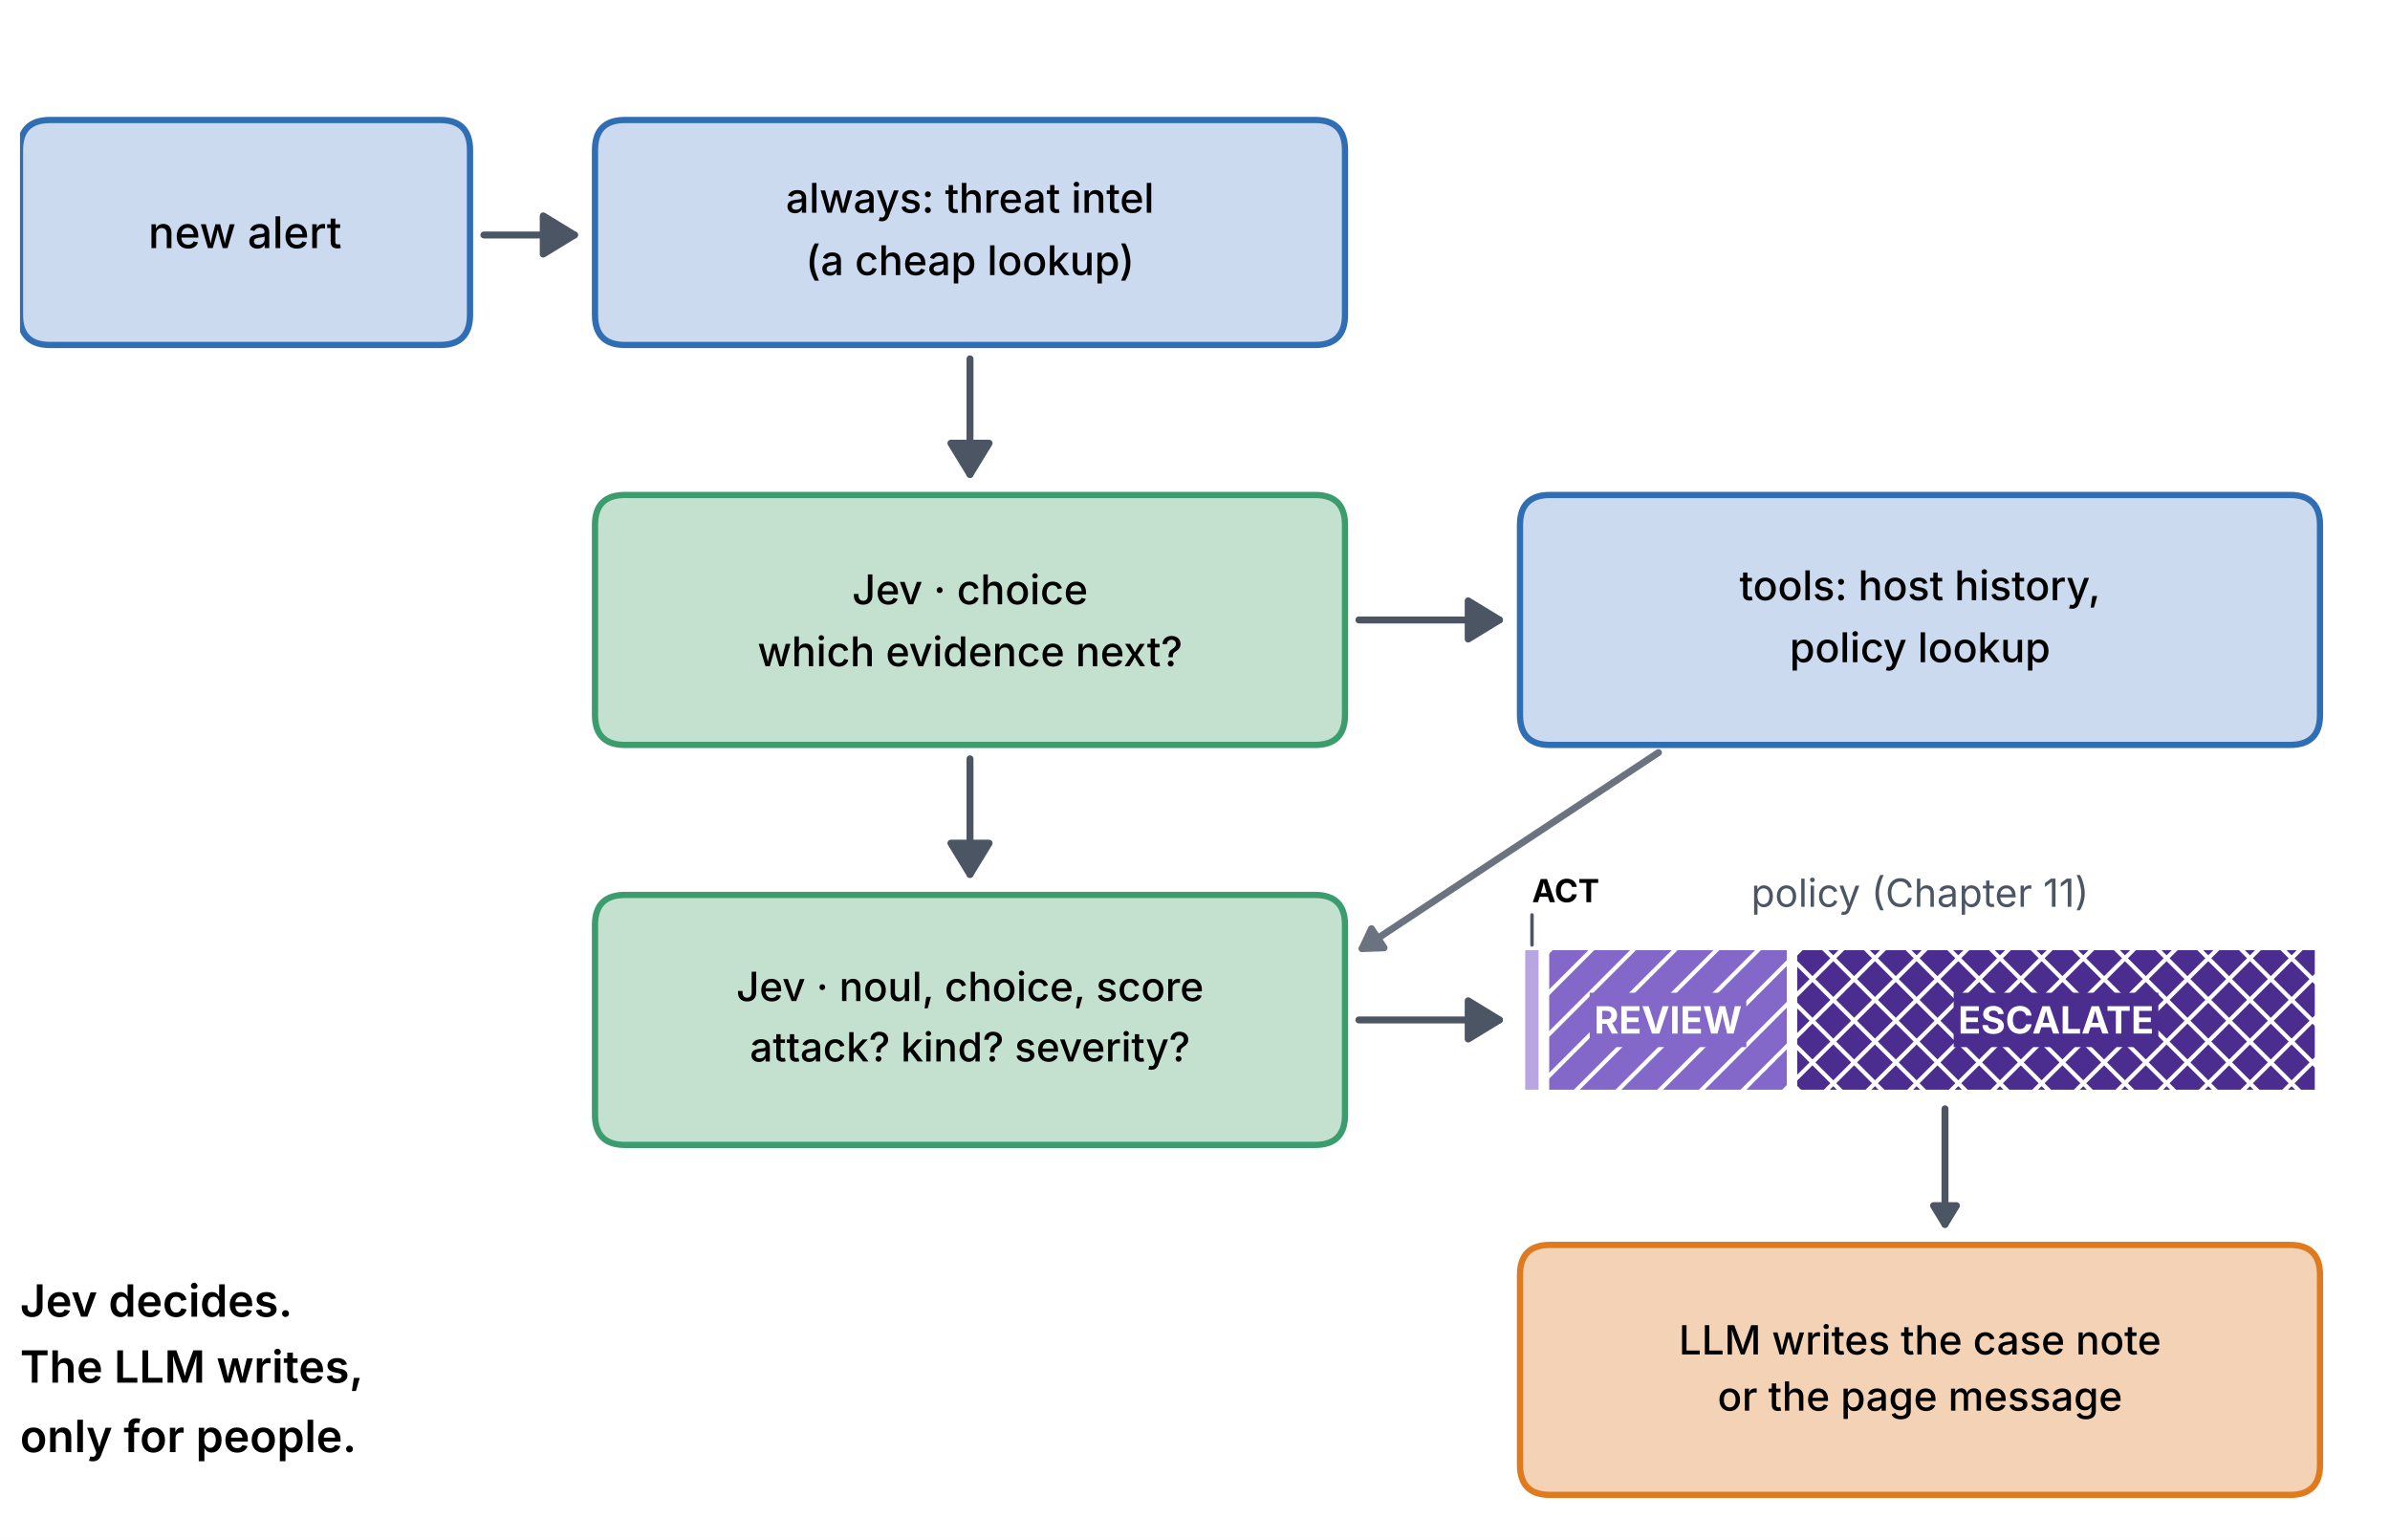
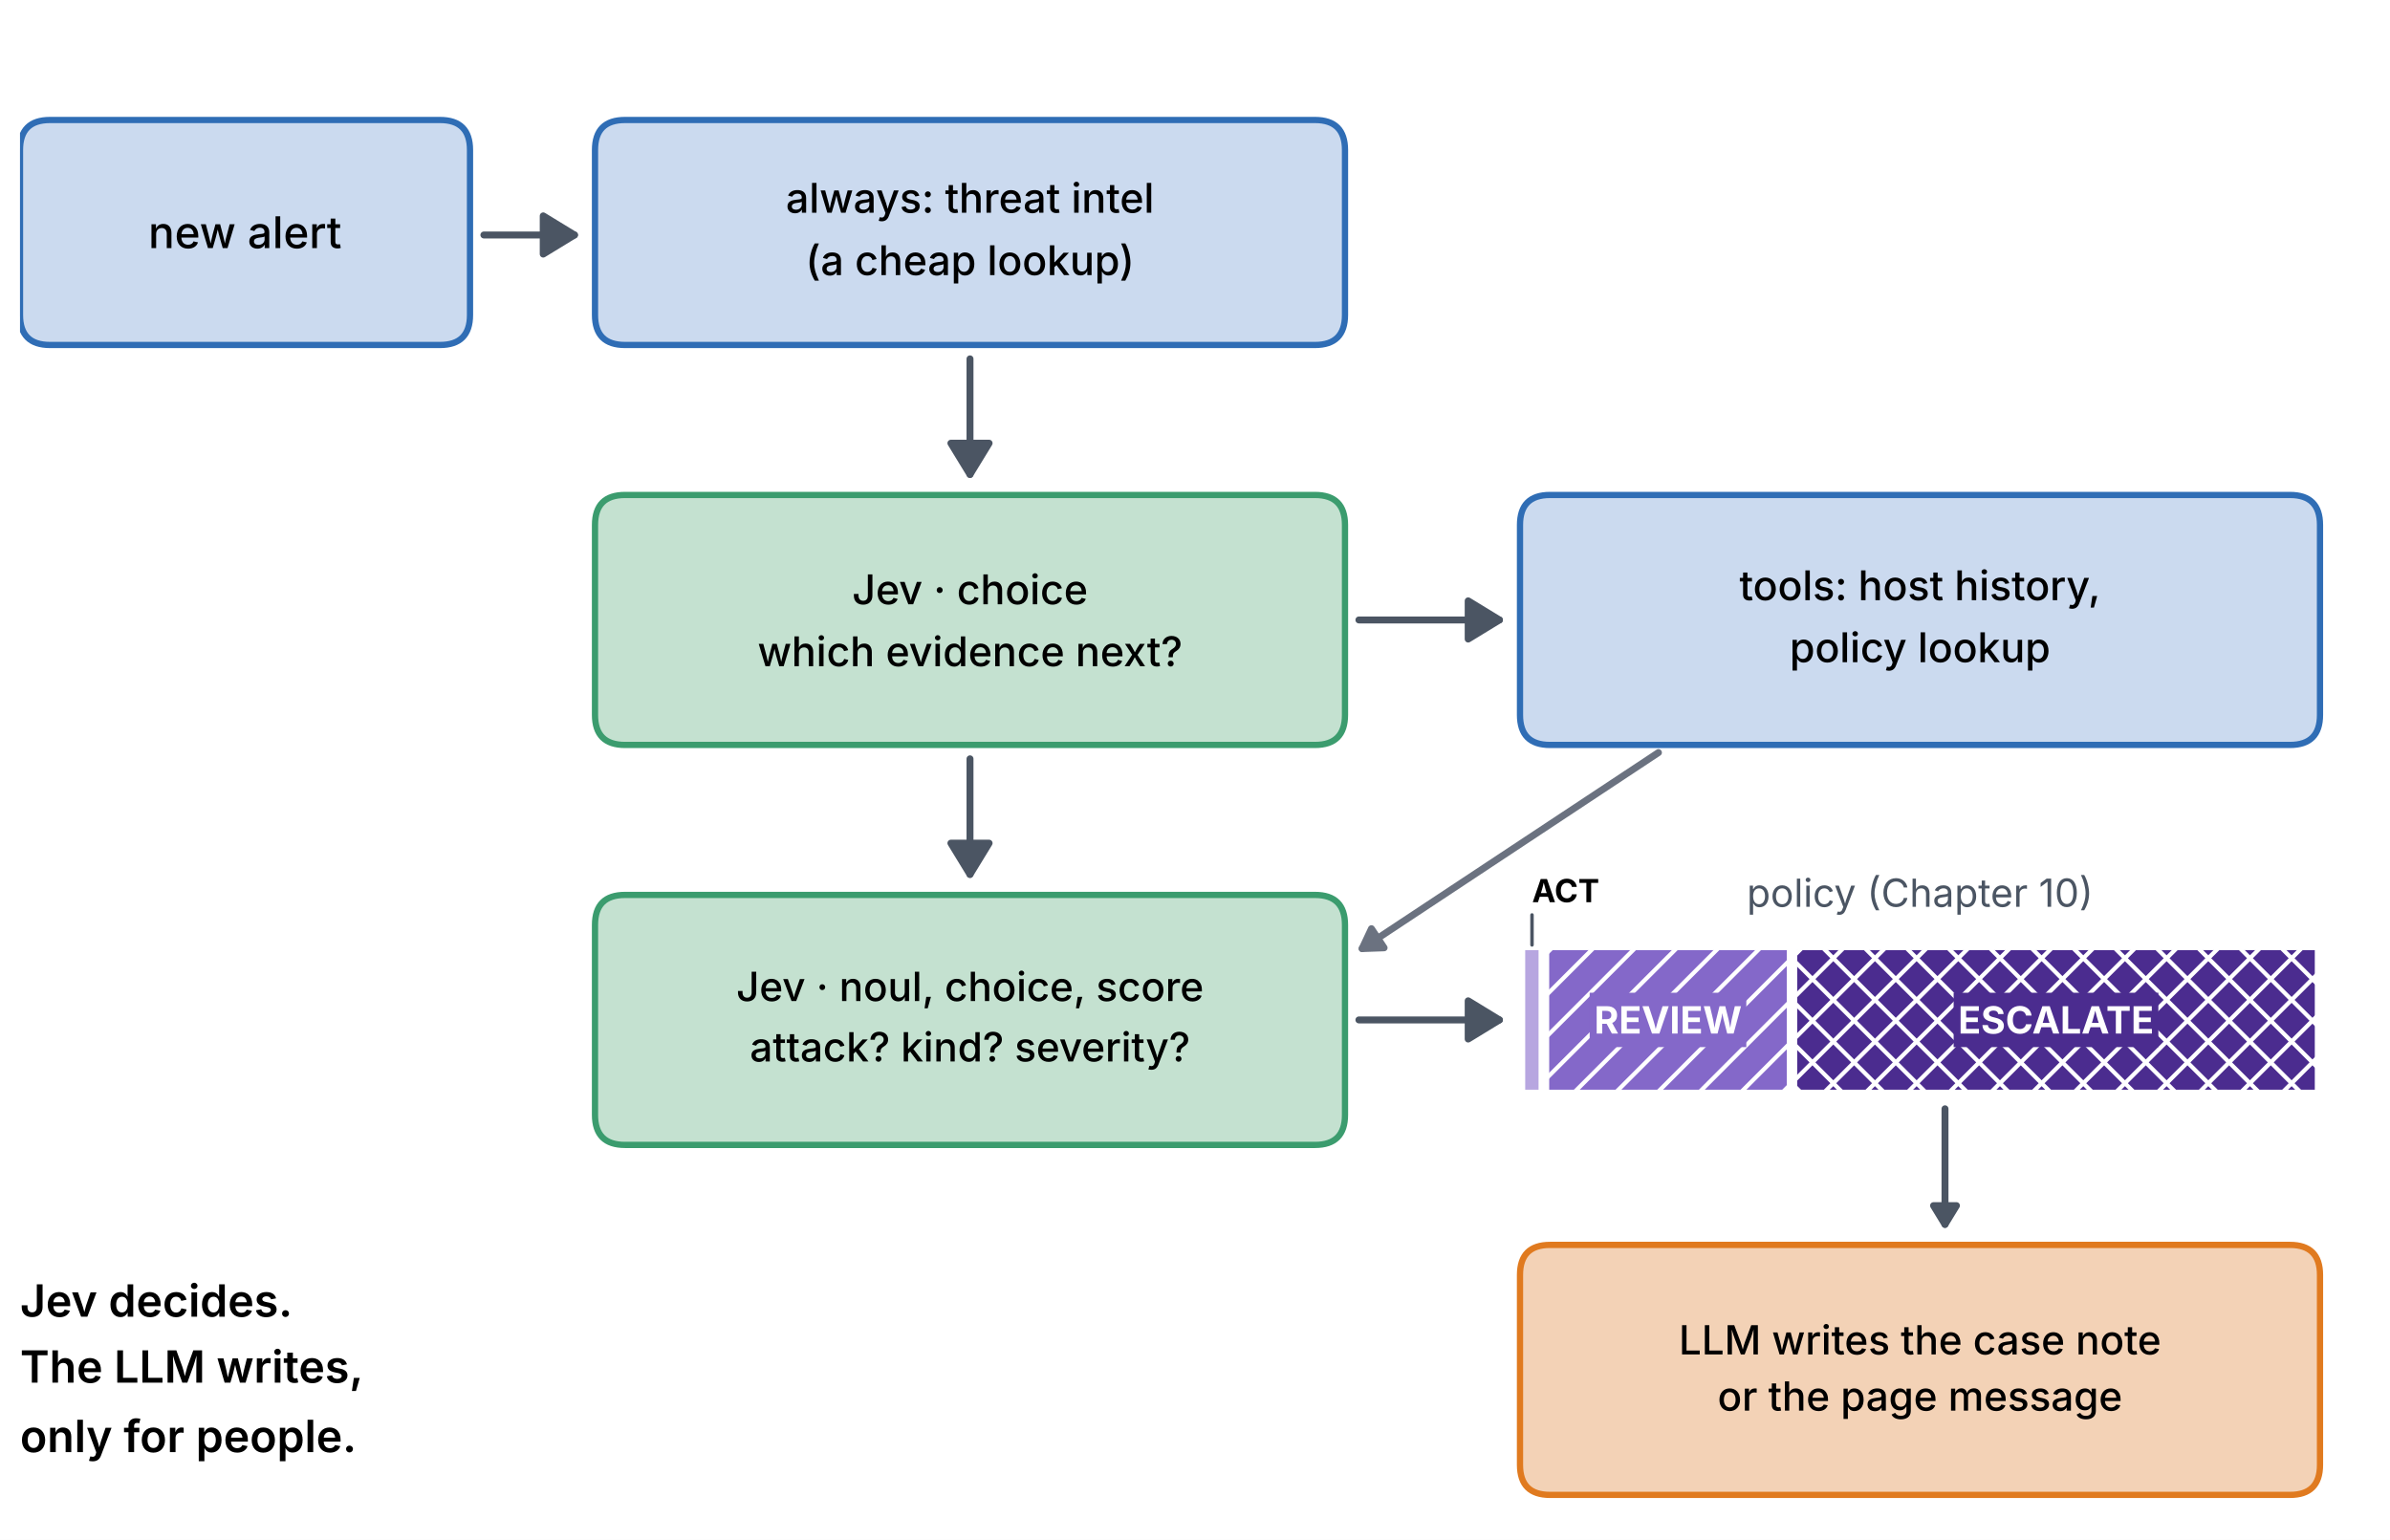
<svg xmlns="http://www.w3.org/2000/svg" width="344.16pt" height="221.76pt" viewBox="0 0 344.16 221.76" version="1.1">
  <defs>
    <style type="text/css">*{stroke-linejoin: round; stroke-linecap: butt}</style>
  </defs>
  <g id="figure_1">
    <g id="patch_1">
      <path d="M 0 221.76  L 344.16 221.76  L 344.16 0  L 0 0  z " style="fill: #ffffff" />
    </g>
    <g id="axes_1">
      <g id="patch_2">
-         <path d="M 69.68 33.84  Q 76.682 33.84 82.725 33.84  " clip-path="url(#p5f36fe776a)" style="fill: none; stroke: #4b5563; stroke-linecap: round" />
-         <path d="M 78.225 31.09  L 82.725 33.84  L 78.225 36.59  z " clip-path="url(#p5f36fe776a)" style="fill: #4b5563; stroke: #4b5563; stroke-linecap: round" />
+         <path d="M 69.68 33.84  Q 76.682 33.84 82.725 33.84  " clip-path="url(#p8c0cc515a3)" style="fill: none; stroke: #4b5563; stroke-linecap: round" />
+         <path d="M 78.225 31.09  L 82.725 33.84  L 78.225 36.59  z " clip-path="url(#p8c0cc515a3)" style="fill: #4b5563; stroke: #4b5563; stroke-linecap: round" />
      </g>
      <g id="patch_3">
-         <path d="M 139.68 51.681  Q 139.68 60.483 139.68 68.326  " clip-path="url(#p5f36fe776a)" style="fill: none; stroke: #4b5563; stroke-linecap: round" />
-         <path d="M 142.43 63.826  L 139.68 68.326  L 136.93 63.826  z " clip-path="url(#p5f36fe776a)" style="fill: #4b5563; stroke: #4b5563; stroke-linecap: round" />
+         <path d="M 139.68 51.681  Q 139.68 60.483 139.68 68.326  " clip-path="url(#p8c0cc515a3)" style="fill: none; stroke: #4b5563; stroke-linecap: round" />
+         <path d="M 142.43 63.826  L 139.68 68.326  L 136.93 63.826  z " clip-path="url(#p8c0cc515a3)" style="fill: #4b5563; stroke: #4b5563; stroke-linecap: round" />
      </g>
      <g id="patch_4">
-         <path d="M 195.683 89.28  Q 206.28 89.28 215.919 89.28  " clip-path="url(#p5f36fe776a)" style="fill: none; stroke: #4b5563; stroke-linecap: round" />
-         <path d="M 211.419 86.53  L 215.919 89.28  L 211.419 92.03  z " clip-path="url(#p5f36fe776a)" style="fill: #4b5563; stroke: #4b5563; stroke-linecap: round" />
+         <path d="M 195.683 89.28  Q 206.28 89.28 215.919 89.28  " clip-path="url(#p8c0cc515a3)" style="fill: none; stroke: #4b5563; stroke-linecap: round" />
+         <path d="M 211.419 86.53  L 215.919 89.28  L 211.419 92.03  z " clip-path="url(#p8c0cc515a3)" style="fill: #4b5563; stroke: #4b5563; stroke-linecap: round" />
      </g>
      <g id="patch_5">
-         <path d="M 238.815 108.382  Q 217.081 122.76 196.146 136.608  " clip-path="url(#p5f36fe776a)" style="fill: none; stroke: #6b7280; stroke-linecap: round" />
-         <path d="M 199.309 136.495  L 196.146 136.608  L 197.488 133.743  z " clip-path="url(#p5f36fe776a)" style="fill: #6b7280; stroke: #6b7280; stroke-linecap: round" />
+         <path d="M 238.815 108.382  Q 217.081 122.76 196.146 136.608  " clip-path="url(#p8c0cc515a3)" style="fill: none; stroke: #6b7280; stroke-linecap: round" />
+         <path d="M 199.309 136.495  L 196.146 136.608  L 197.488 133.743  z " clip-path="url(#p8c0cc515a3)" style="fill: #6b7280; stroke: #6b7280; stroke-linecap: round" />
      </g>
      <g id="patch_6">
-         <path d="M 139.68 109.281  Q 139.68 118.083 139.68 125.926  " clip-path="url(#p5f36fe776a)" style="fill: none; stroke: #4b5563; stroke-linecap: round" />
-         <path d="M 142.43 121.426  L 139.68 125.926  L 136.93 121.426  z " clip-path="url(#p5f36fe776a)" style="fill: #4b5563; stroke: #4b5563; stroke-linecap: round" />
+         <path d="M 139.68 109.281  Q 139.68 118.083 139.68 125.926  " clip-path="url(#p8c0cc515a3)" style="fill: none; stroke: #4b5563; stroke-linecap: round" />
+         <path d="M 142.43 121.426  L 139.68 125.926  L 136.93 121.426  z " clip-path="url(#p8c0cc515a3)" style="fill: #4b5563; stroke: #4b5563; stroke-linecap: round" />
      </g>
      <g id="patch_7">
-         <path d="M 195.683 146.88  Q 206.28 146.88 215.919 146.88  " clip-path="url(#p5f36fe776a)" style="fill: none; stroke: #4b5563; stroke-linecap: round" />
-         <path d="M 211.419 144.13  L 215.919 146.88  L 211.419 149.63  z " clip-path="url(#p5f36fe776a)" style="fill: #4b5563; stroke: #4b5563; stroke-linecap: round" />
+         <path d="M 195.683 146.88  Q 206.28 146.88 215.919 146.88  " clip-path="url(#p8c0cc515a3)" style="fill: none; stroke: #4b5563; stroke-linecap: round" />
+         <path d="M 211.419 144.13  L 215.919 146.88  L 211.419 149.63  z " clip-path="url(#p8c0cc515a3)" style="fill: #4b5563; stroke: #4b5563; stroke-linecap: round" />
      </g>
      <g id="patch_8">
-         <path d="M 280.08 159.681  Q 280.08 168.483 280.08 176.326  " clip-path="url(#p5f36fe776a)" style="fill: none; stroke: #4b5563; stroke-linecap: round" />
-         <path d="M 281.73 173.626  L 280.08 176.326  L 278.43 173.626  z " clip-path="url(#p5f36fe776a)" style="fill: #4b5563; stroke: #4b5563; stroke-linecap: round" />
+         <path d="M 280.08 159.681  Q 280.08 168.483 280.08 176.326  " clip-path="url(#p8c0cc515a3)" style="fill: none; stroke: #4b5563; stroke-linecap: round" />
+         <path d="M 281.73 173.626  L 280.08 176.326  L 278.43 173.626  z " clip-path="url(#p8c0cc515a3)" style="fill: #4b5563; stroke: #4b5563; stroke-linecap: round" />
      </g>
      <g id="patch_9">
-         <path d="M 7.2 49.68  L 63.36 49.68  Q 67.68 49.68 67.68 45.36  L 67.68 21.6  Q 67.68 17.28 63.36 17.28  L 7.2 17.28  Q 2.88 17.28 2.88 21.6  L 2.88 45.36  Q 2.88 49.68 7.2 49.68  z " clip-path="url(#p5f36fe776a)" style="fill: #cbdaef; stroke: #2f6db5; stroke-width: 0.9; stroke-linejoin: miter" />
+         <path d="M 7.2 49.68  L 63.36 49.68  Q 67.68 49.68 67.68 45.36  L 67.68 21.6  Q 67.68 17.28 63.36 17.28  L 7.2 17.28  Q 2.88 17.28 2.88 21.6  L 2.88 45.36  Q 2.88 49.68 7.2 49.68  z " clip-path="url(#p8c0cc515a3)" style="fill: #cbdaef; stroke: #2f6db5; stroke-width: 0.9; stroke-linejoin: miter" />
      </g>
      <g id="patch_10">
-         <path d="M 90 49.68  L 189.36 49.68  Q 193.68 49.68 193.68 45.36  L 193.68 21.6  Q 193.68 17.28 189.36 17.28  L 90 17.28  Q 85.68 17.28 85.68 21.6  L 85.68 45.36  Q 85.68 49.68 90 49.68  z " clip-path="url(#p5f36fe776a)" style="fill: #cbdaef; stroke: #2f6db5; stroke-width: 0.9; stroke-linejoin: miter" />
+         <path d="M 90 49.68  L 189.36 49.68  Q 193.68 49.68 193.68 45.36  L 193.68 21.6  Q 193.68 17.28 189.36 17.28  L 90 17.28  Q 85.68 17.28 85.68 21.6  L 85.68 45.36  Q 85.68 49.68 90 49.68  z " clip-path="url(#p8c0cc515a3)" style="fill: #cbdaef; stroke: #2f6db5; stroke-width: 0.9; stroke-linejoin: miter" />
      </g>
      <g id="patch_11">
-         <path d="M 90 107.28  L 189.36 107.28  Q 193.68 107.28 193.68 102.96  L 193.68 75.6  Q 193.68 71.28 189.36 71.28  L 90 71.28  Q 85.68 71.28 85.68 75.6  L 85.68 102.96  Q 85.68 107.28 90 107.28  z " clip-path="url(#p5f36fe776a)" style="fill: #c4e1d0; stroke: #3b9c6e; stroke-width: 0.9; stroke-linejoin: miter" />
+         <path d="M 90 107.28  L 189.36 107.28  Q 193.68 107.28 193.68 102.96  L 193.68 75.6  Q 193.68 71.28 189.36 71.28  L 90 71.28  Q 85.68 71.28 85.68 75.6  L 85.68 102.96  Q 85.68 107.28 90 107.28  z " clip-path="url(#p8c0cc515a3)" style="fill: #c4e1d0; stroke: #3b9c6e; stroke-width: 0.9; stroke-linejoin: miter" />
      </g>
      <g id="patch_12">
-         <path d="M 223.2 107.28  L 329.76 107.28  Q 334.08 107.28 334.08 102.96  L 334.08 75.6  Q 334.08 71.28 329.76 71.28  L 223.2 71.28  Q 218.88 71.28 218.88 75.6  L 218.88 102.96  Q 218.88 107.28 223.2 107.28  z " clip-path="url(#p5f36fe776a)" style="fill: #cbdaef; stroke: #2f6db5; stroke-width: 0.9; stroke-linejoin: miter" />
+         <path d="M 223.2 107.28  L 329.76 107.28  Q 334.08 107.28 334.08 102.96  L 334.08 75.6  Q 334.08 71.28 329.76 71.28  L 223.2 71.28  Q 218.88 71.28 218.88 75.6  L 218.88 102.96  Q 218.88 107.28 223.2 107.28  z " clip-path="url(#p8c0cc515a3)" style="fill: #cbdaef; stroke: #2f6db5; stroke-width: 0.9; stroke-linejoin: miter" />
      </g>
      <g id="patch_13">
-         <path d="M 90 164.88  L 189.36 164.88  Q 193.68 164.88 193.68 160.56  L 193.68 133.2  Q 193.68 128.88 189.36 128.88  L 90 128.88  Q 85.68 128.88 85.68 133.2  L 85.68 160.56  Q 85.68 164.88 90 164.88  z " clip-path="url(#p5f36fe776a)" style="fill: #c4e1d0; stroke: #3b9c6e; stroke-width: 0.9; stroke-linejoin: miter" />
+         <path d="M 90 164.88  L 189.36 164.88  Q 193.68 164.88 193.68 160.56  L 193.68 133.2  Q 193.68 128.88 189.36 128.88  L 90 128.88  Q 85.68 128.88 85.68 133.2  L 85.68 160.56  Q 85.68 164.88 90 164.88  z " clip-path="url(#p8c0cc515a3)" style="fill: #c4e1d0; stroke: #3b9c6e; stroke-width: 0.9; stroke-linejoin: miter" />
      </g>
      <g id="patch_14">
-         <path d="M 218.88 157.68  L 222.336 157.68  L 222.336 136.08  L 218.88 136.08  z " clip-path="url(#p5f36fe776a)" style="fill: #b7a6e0; stroke: #ffffff; stroke-width: 1.5; stroke-linejoin: miter" />
+         <path d="M 218.88 157.68  L 222.336 157.68  L 222.336 136.08  L 218.88 136.08  z " clip-path="url(#p8c0cc515a3)" style="fill: #b7a6e0; stroke: #ffffff; stroke-width: 1.5; stroke-linejoin: miter" />
      </g>
      <g id="patch_15">
-         <path d="M 222.336 157.68  L 258.048 157.68  L 258.048 136.08  L 222.336 136.08  z " clip-path="url(#p5f36fe776a)" style="fill: url(#h6448ef5339); stroke: #ffffff; stroke-width: 1.5; stroke-linejoin: miter" />
+         <path d="M 222.336 157.68  L 258.048 157.68  L 258.048 136.08  L 222.336 136.08  z " clip-path="url(#p8c0cc515a3)" style="fill: url(#h5052fd89ae); stroke: #ffffff; stroke-width: 1.5; stroke-linejoin: miter" />
      </g>
      <g id="patch_16">
-         <path d="M 258.048 157.68  L 334.08 157.68  L 334.08 136.08  L 258.048 136.08  z " clip-path="url(#p5f36fe776a)" style="fill: url(#h4c0bc1b8b3); stroke: #ffffff; stroke-width: 1.5; stroke-linejoin: miter" />
+         <path d="M 258.048 157.68  L 334.08 157.68  L 334.08 136.08  L 258.048 136.08  z " clip-path="url(#p8c0cc515a3)" style="fill: url(#hc2aecf28a0); stroke: #ffffff; stroke-width: 1.5; stroke-linejoin: miter" />
      </g>
      <g id="patch_17">
-         <path d="M 223.2 215.28  L 329.76 215.28  Q 334.08 215.28 334.08 210.96  L 334.08 183.6  Q 334.08 179.28 329.76 179.28  L 223.2 179.28  Q 218.88 179.28 218.88 183.6  L 218.88 210.96  Q 218.88 215.28 223.2 215.28  z " clip-path="url(#p5f36fe776a)" style="fill: #f3d2b6; stroke: #e07a1f; stroke-width: 0.9; stroke-linejoin: miter" />
+         <path d="M 223.2 215.28  L 329.76 215.28  Q 334.08 215.28 334.08 210.96  L 334.08 183.6  Q 334.08 179.28 329.76 179.28  L 223.2 179.28  Q 218.88 179.28 218.88 183.6  L 218.88 210.96  Q 218.88 215.28 223.2 215.28  z " clip-path="url(#p8c0cc515a3)" style="fill: #f3d2b6; stroke: #e07a1f; stroke-width: 0.9; stroke-linejoin: miter" />
      </g>
      <g id="text_1">
        <text style="font-weight: 500; font-size: 6.3px; font-family: 'Inter'; text-anchor: middle" x="35.28" y="35.733" transform="rotate(-0 35.28 35.73323)">new alert</text>
      </g>
      <g id="text_2">
        <text style="font-weight: 500; font-size: 5.9px; font-family: 'Inter'" transform="translate(113.1604 30.63754)">always: threat intel</text>
        <text style="font-weight: 500; font-size: 5.9px; font-family: 'Inter'" transform="translate(115.9998 39.61724)">(a cheap lookup)</text>
      </g>
      <g id="text_3">
        <text style="font-weight: 500; font-size: 5.9px; font-family: 'Inter'" transform="translate(122.706 87.01786)">Jev · choice</text>
        <text style="font-weight: 500; font-size: 5.9px; font-family: 'Inter'" transform="translate(109.0853 95.94133)">which evidence next?</text>
      </g>
      <g id="text_4">
        <text style="font-weight: 500; font-size: 5.9px; font-family: 'Inter'" transform="translate(250.473 86.43754)">tools: host history,</text>
        <text style="font-weight: 500; font-size: 5.9px; font-family: 'Inter'" transform="translate(257.7033 95.361)">policy lookup</text>
      </g>
      <g id="text_5">
        <text style="font-weight: 500; font-size: 5.8px; font-family: 'Inter'" transform="translate(106.0196 144.1632)">Jev · noul, choice, score</text>
        <text style="font-weight: 500; font-size: 5.8px; font-family: 'Inter'" transform="translate(107.9767 152.8579)">attack? kind? severity?</text>
      </g>
      <g id="line2d_1">
-         <path d="M 220.608 136.08  L 220.608 131.76  " clip-path="url(#p5f36fe776a)" style="fill: none; stroke: #4b5563; stroke-width: 0.5; stroke-linecap: round" />
+         <path d="M 220.608 136.08  L 220.608 131.76  " clip-path="url(#p8c0cc515a3)" style="fill: none; stroke: #4b5563; stroke-width: 0.5; stroke-linecap: round" />
      </g>
      <g id="text_6">
        <text style="font-weight: 700; font-size: 4.6px; font-family: 'Inter'; text-anchor: start" x="220.608" y="129.93" transform="rotate(-0 220.608 129.9304)">ACT</text>
      </g>
      <g id="text_7">
        <g id="patch_18">
          <path d="M 228.915 150.795  L 251.469 150.795  L 251.469 142.965  L 228.915 142.965  z " style="fill: #8468c9" />
        </g>
        <text style="font-weight: 700; font-size: 5.4px; font-family: 'Inter'; text-anchor: middle; fill: #ffffff" x="240.192" y="148.844" transform="rotate(-0 240.192 148.8444)">REVIEW</text>
      </g>
      <g id="text_8">
        <g id="patch_19">
          <path d="M 281.324 150.795  L 310.804 150.795  L 310.804 142.965  L 281.324 142.965  z " style="fill: #4b2c8f" />
        </g>
        <text style="font-weight: 700; font-size: 5.4px; font-family: 'Inter'; text-anchor: middle; fill: #ffffff" x="296.064" y="148.844" transform="rotate(-0 296.064 148.8444)">ESCALATE</text>
      </g>
      <g id="text_9">
-         <text style="font-size: 5.6px; font-family: 'Inter'; text-anchor: middle; fill: #4b5563" x="276.48" y="130.588" transform="rotate(-0 276.48 130.588)">policy (Chapter 11)</text>
+         <text style="font-size: 5.6px; font-family: 'Inter'; text-anchor: middle; fill: #4b5563" x="276.48" y="130.588" transform="rotate(-0 276.48 130.588)">policy (Chapter 10)</text>
      </g>
      <g id="text_10">
        <text style="font-weight: 500; font-size: 5.8px; font-family: 'Inter'" transform="translate(241.748 195.0535)">LLM writes the case note</text>
        <text style="font-weight: 500; font-size: 5.8px; font-family: 'Inter'" transform="translate(247.3323 203.1501)">or the page message</text>
      </g>
      <g id="text_11">
        <text style="font-weight: 600; font-size: 6.4px; font-family: 'Inter'" transform="translate(2.88 189.6161)">Jev decides.</text>
        <text style="font-weight: 600; font-size: 6.4px; font-family: 'Inter'" transform="translate(2.88 199.1205)">The LLM writes,</text>
        <text style="font-weight: 600; font-size: 6.4px; font-family: 'Inter'" transform="translate(2.88 209.1189)">only for people.</text>
      </g>
    </g>
  </g>
  <defs>
-     <clipPath id="p5f36fe776a">
+     <clipPath id="p8c0cc515a3">
      <rect x="2.88" y="2.88" width="338.4" height="216" />
    </clipPath>
  </defs>
  <defs>
-     <pattern id="h6448ef5339" patternUnits="userSpaceOnUse" x="0" y="0" width="72" height="72">
+     <pattern id="h5052fd89ae" patternUnits="userSpaceOnUse" x="0" y="0" width="72" height="72">
      <rect x="0" y="0" width="73" height="73" fill="#8468c9" />
      <path d="M -36 36  L 36 -36  M -33 39  L 39 -33  M -30 42  L 42 -30  M -27 45  L 45 -27  M -24 48  L 48 -24  M -21 51  L 51 -21  M -18 54  L 54 -18  M -15 57  L 57 -15  M -12 60  L 60 -12  M -9 63  L 63 -9  M -6 66  L 66 -6  M -3 69  L 69 -3  M 0 72  L 72 0  M 3 75  L 75 3  M 6 78  L 78 6  M 9 81  L 81 9  M 12 84  L 84 12  M 15 87  L 87 15  M 18 90  L 90 18  M 21 93  L 93 21  M 24 96  L 96 24  M 27 99  L 99 27  M 30 102  L 102 30  M 33 105  L 105 33  M 36 108  L 108 36  " style="fill: #ffffff; stroke: #ffffff; stroke-width: 0.6; stroke-linecap: butt; stroke-linejoin: miter" />
    </pattern>
-     <pattern id="h4c0bc1b8b3" patternUnits="userSpaceOnUse" x="0" y="0" width="72" height="72">
+     <pattern id="hc2aecf28a0" patternUnits="userSpaceOnUse" x="0" y="0" width="72" height="72">
      <rect x="0" y="0" width="73" height="73" fill="#4b2c8f" />
      <path d="M -36 36  L 36 -36  M -33 39  L 39 -33  M -30 42  L 42 -30  M -27 45  L 45 -27  M -24 48  L 48 -24  M -21 51  L 51 -21  M -18 54  L 54 -18  M -15 57  L 57 -15  M -12 60  L 60 -12  M -9 63  L 63 -9  M -6 66  L 66 -6  M -3 69  L 69 -3  M 0 72  L 72 0  M 3 75  L 75 3  M 6 78  L 78 6  M 9 81  L 81 9  M 12 84  L 84 12  M 15 87  L 87 15  M 18 90  L 90 18  M 21 93  L 93 21  M 24 96  L 96 24  M 27 99  L 99 27  M 30 102  L 102 30  M 33 105  L 105 33  M 36 108  L 108 36  M -36 36  L 36 108  M -33 33  L 39 105  M -30 30  L 42 102  M -27 27  L 45 99  M -24 24  L 48 96  M -21 21  L 51 93  M -18 18  L 54 90  M -15 15  L 57 87  M -12 12  L 60 84  M -9 9  L 63 81  M -6 6  L 66 78  M -3 3  L 69 75  M 0 0  L 72 72  M 3 -3  L 75 69  M 6 -6  L 78 66  M 9 -9  L 81 63  M 12 -12  L 84 60  M 15 -15  L 87 57  M 18 -18  L 90 54  M 21 -21  L 93 51  M 24 -24  L 96 48  M 27 -27  L 99 45  M 30 -30  L 102 42  M 33 -33  L 105 39  M 36 -36  L 108 36  " style="fill: #ffffff; stroke: #ffffff; stroke-width: 0.6; stroke-linecap: butt; stroke-linejoin: miter" />
    </pattern>
  </defs>
</svg>
